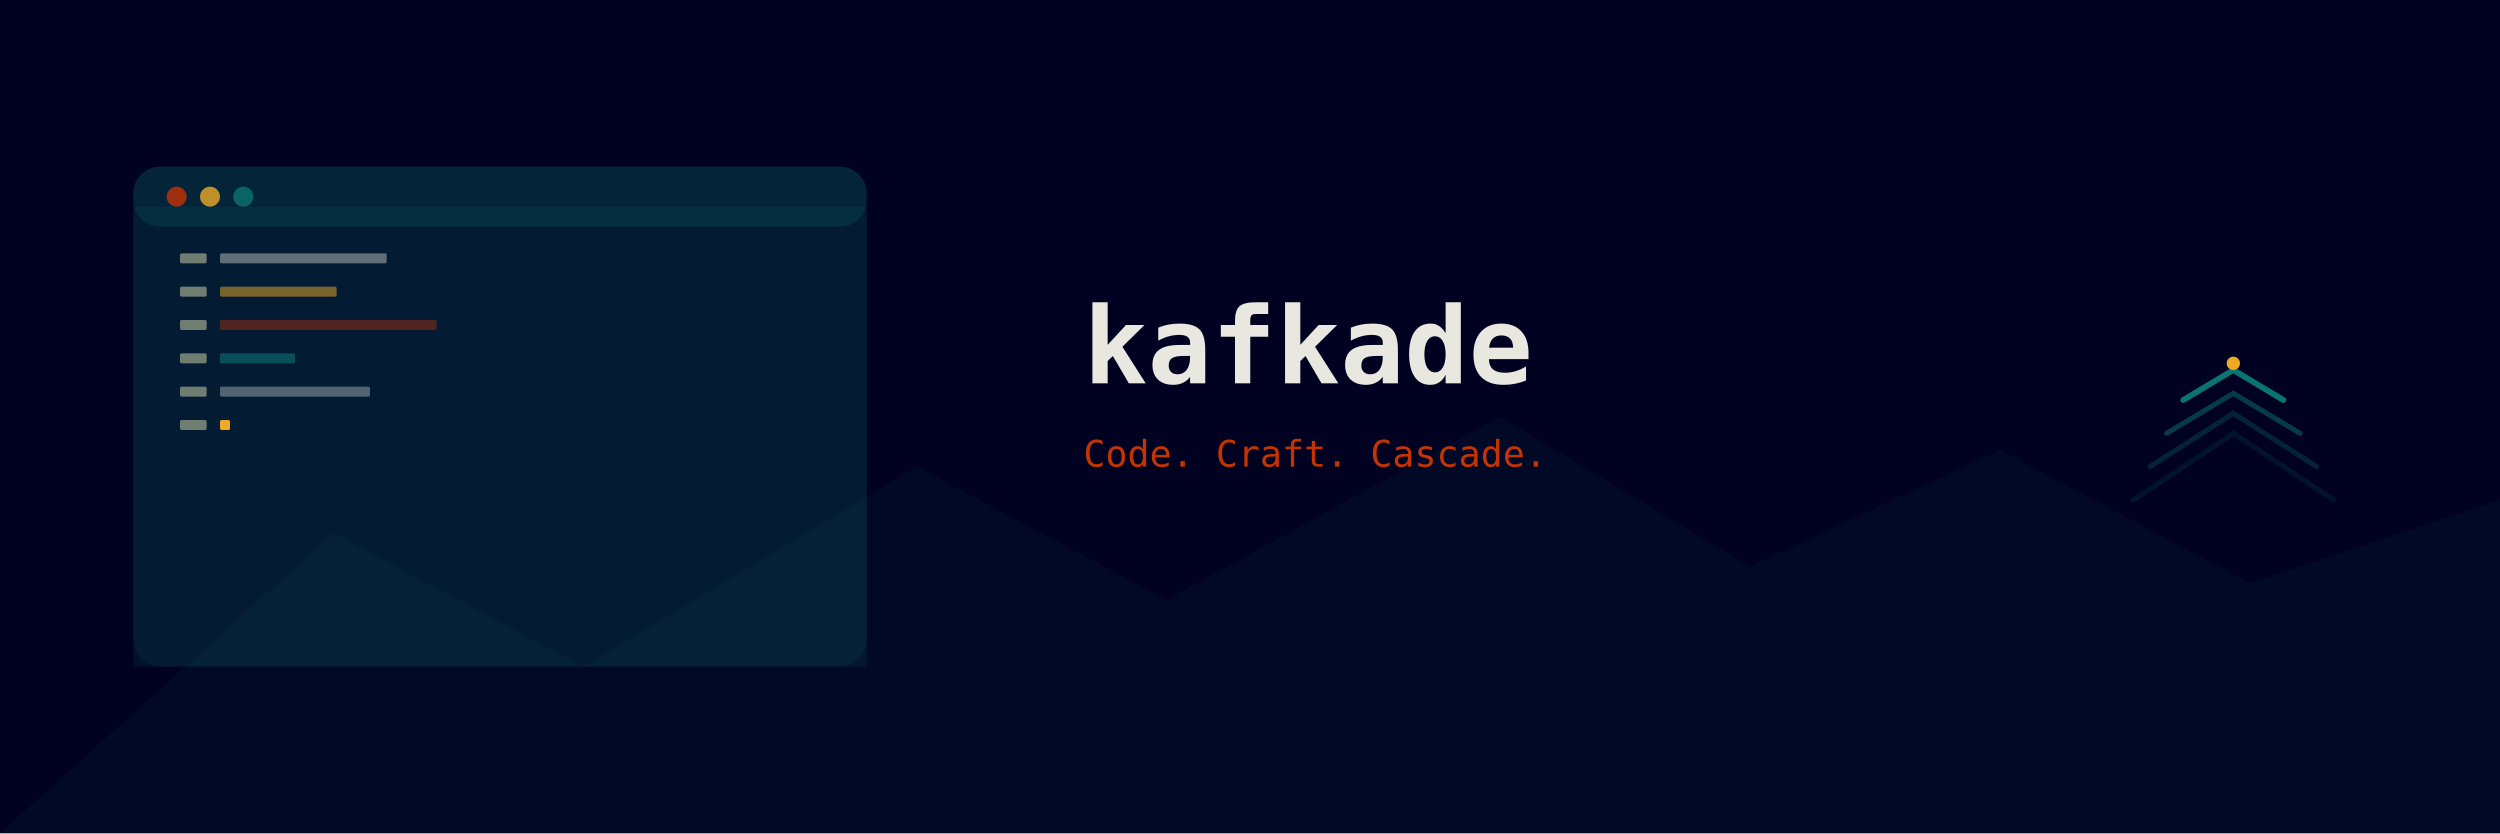
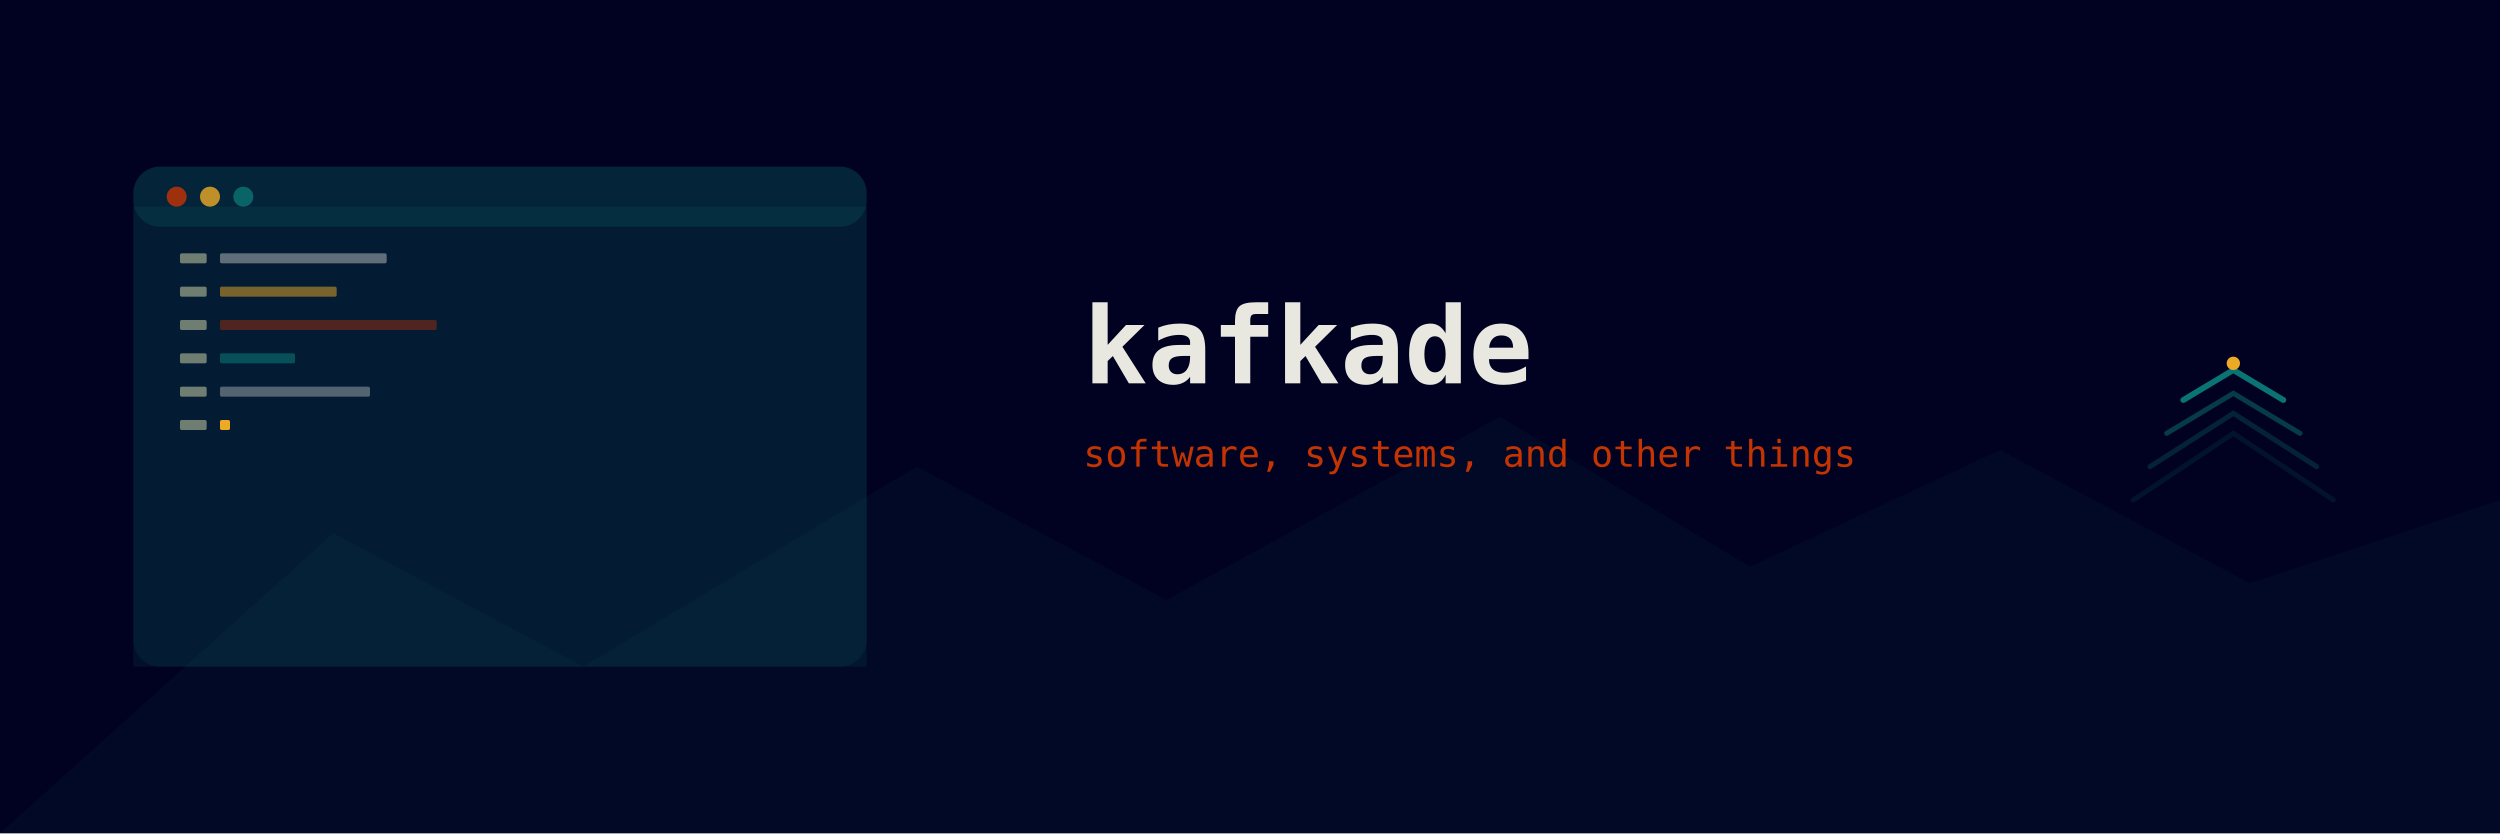
<svg xmlns="http://www.w3.org/2000/svg" viewBox="0 0 1500 500" width="1500" height="500">
  <rect width="1500" height="500" fill="#010221" />
  <path d="M 0,500 L 200,320 L 350,400 L 550,280 L 700,360 L 900,250 L 1050,340 L 1200,270 L 1350,350 L 1500,300 L 1500,500 Z" fill="#0A7373" opacity="0.06" />
  <rect x="80" y="100" width="440" height="300" rx="16" fill="#0A7373" opacity="0.12" />
  <rect x="80" y="100" width="440" height="36" rx="16" fill="#0A7373" opacity="0.2" />
  <rect x="80" y="124" width="440" height="276" fill="#0A7373" opacity="0.12" />
  <circle cx="106" cy="118" r="6" fill="#C43302" opacity="0.8" />
  <circle cx="126" cy="118" r="6" fill="#EDAA25" opacity="0.8" />
  <circle cx="146" cy="118" r="6" fill="#0A7373" opacity="0.8" />
  <rect x="108" y="152" width="16" height="6" rx="1" fill="#B7BF99" opacity="0.6" />
  <rect x="132" y="152" width="100" height="6" rx="1" fill="#E8E8E0" opacity="0.4" />
  <rect x="108" y="172" width="16" height="6" rx="1" fill="#B7BF99" opacity="0.6" />
  <rect x="132" y="172" width="70" height="6" rx="1" fill="#EDAA25" opacity="0.5" />
  <rect x="108" y="192" width="16" height="6" rx="1" fill="#B7BF99" opacity="0.6" />
  <rect x="132" y="192" width="130" height="6" rx="1" fill="#C43302" opacity="0.4" />
  <rect x="108" y="212" width="16" height="6" rx="1" fill="#B7BF99" opacity="0.6" />
  <rect x="132" y="212" width="45" height="6" rx="1" fill="#0A7373" opacity="0.6" />
  <rect x="108" y="232" width="16" height="6" rx="1" fill="#B7BF99" opacity="0.6" />
  <rect x="132" y="232" width="90" height="6" rx="1" fill="#E8E8E0" opacity="0.35" />
  <rect x="108" y="252" width="16" height="6" rx="1" fill="#B7BF99" opacity="0.6" />
  <rect x="132" y="252" width="6" height="6" rx="1" fill="#EDAA25" />
  <text x="650" y="230" font-family="monospace" font-size="64" font-weight="700" fill="#E8E8E0">kafkade</text>
-   <text x="650" y="280" font-family="monospace" font-size="22" fill="#C43302">Code. Craft. Cascade.</text>
+   <text x="650" y="280" font-family="monospace" font-size="22" fill="#C43302">software, systems, and other things</text>
  <path d="M 1280,300 L 1340,260 L 1400,300" stroke="#0A7373" stroke-width="3" fill="none" stroke-linecap="round" opacity="0.15" />
  <path d="M 1290,280 L 1340,248 L 1390,280" stroke="#0A7373" stroke-width="3" fill="none" stroke-linecap="round" opacity="0.3" />
  <path d="M 1300,260 L 1340,236 L 1380,260" stroke="#0A7373" stroke-width="3" fill="none" stroke-linecap="round" opacity="0.5" />
  <path d="M 1310,240 L 1340,222 L 1370,240" stroke="#0A7373" stroke-width="3.5" fill="none" stroke-linecap="round" />
  <circle cx="1340" cy="218" r="4" fill="#EDAA25" />
</svg>
